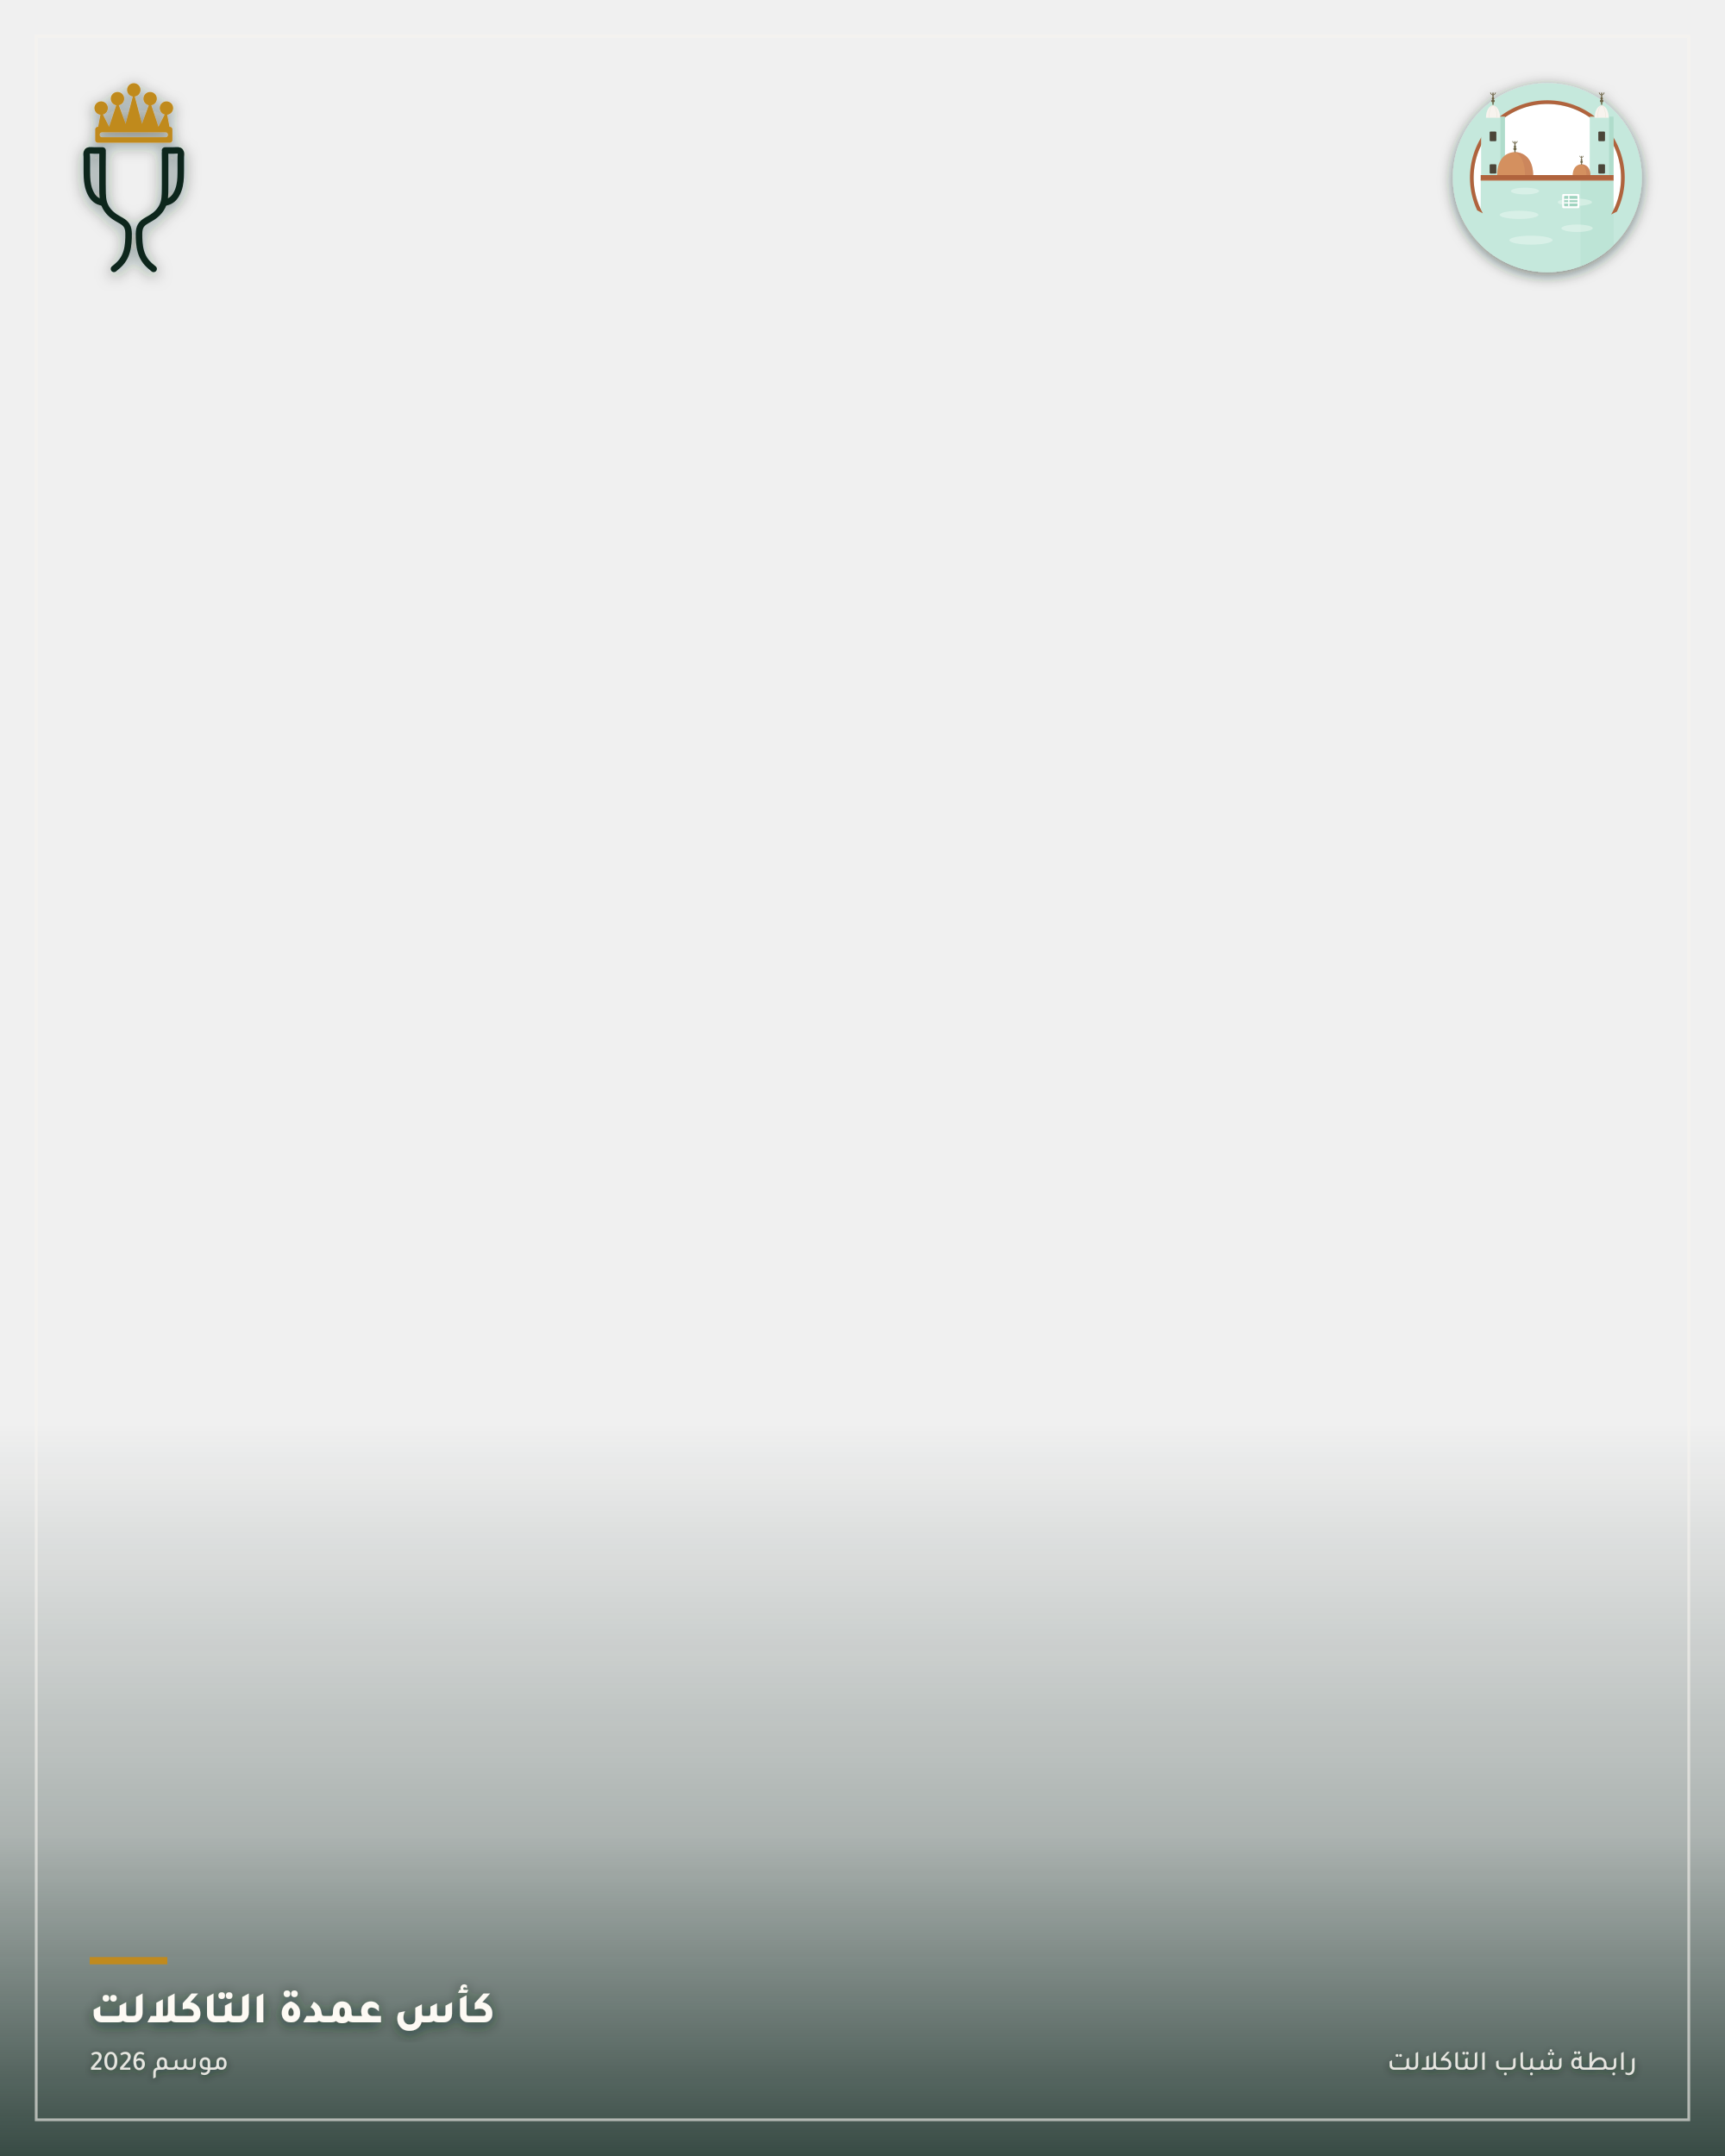
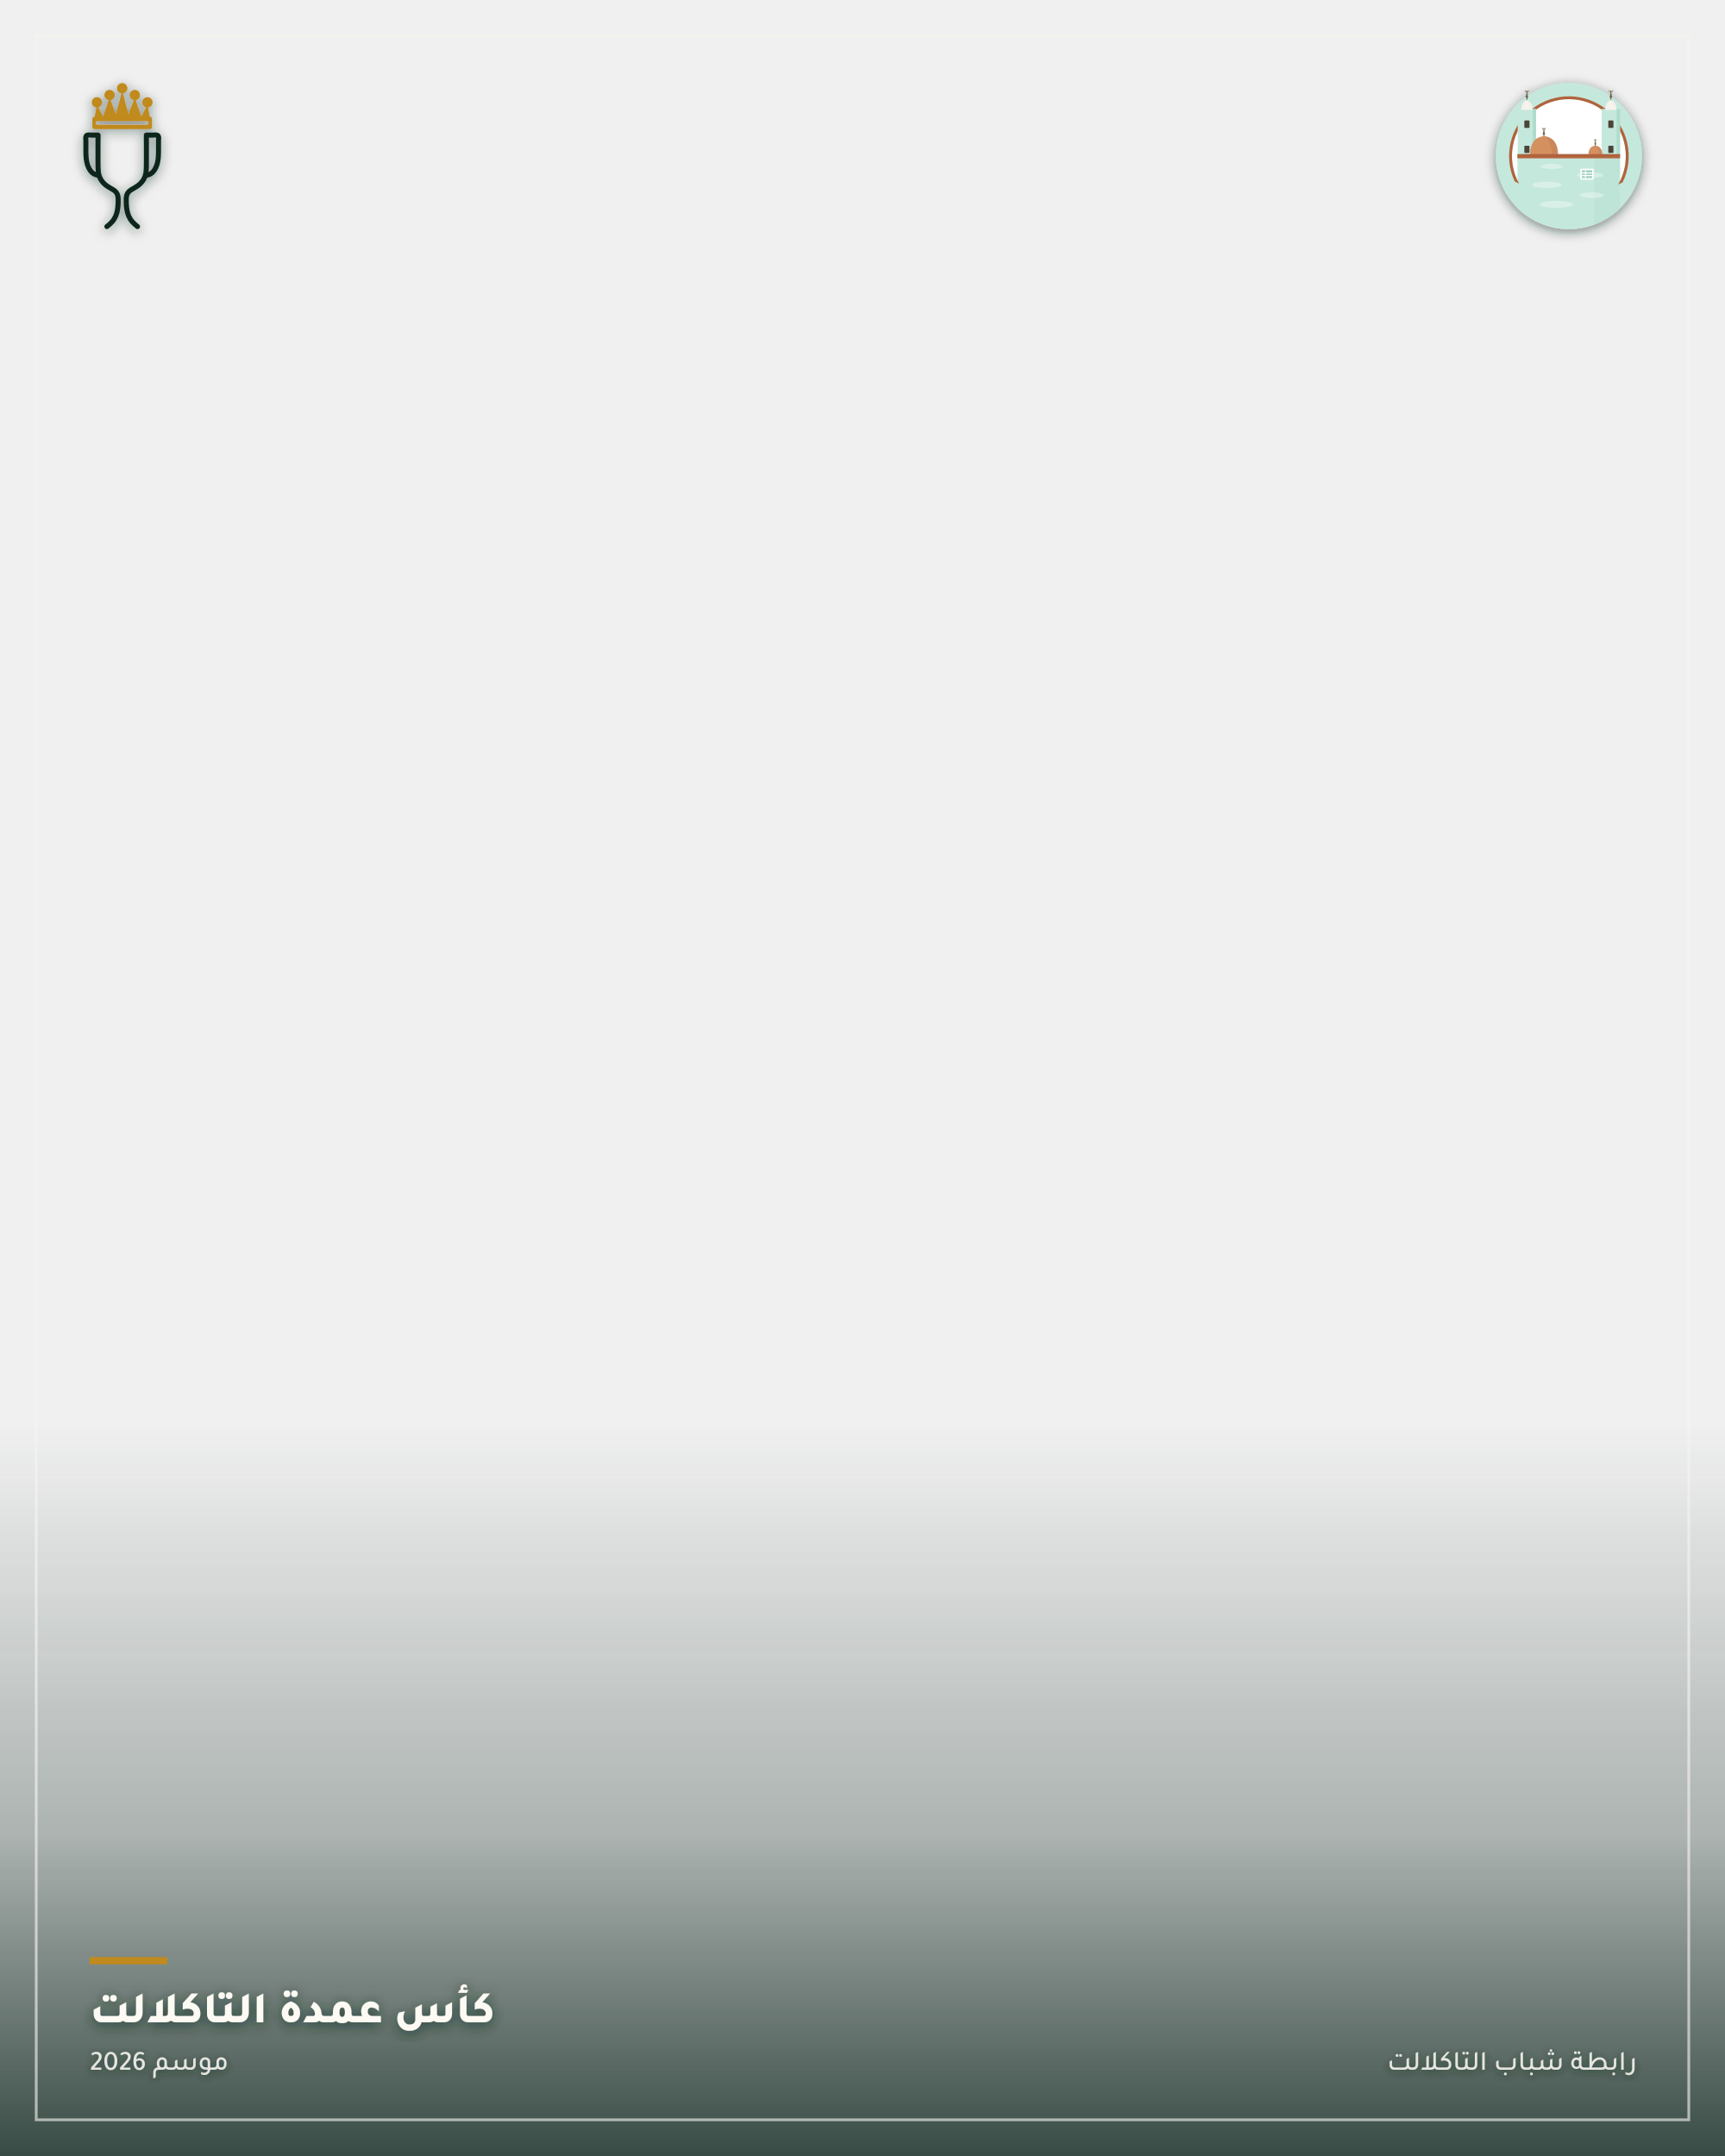
<svg xmlns="http://www.w3.org/2000/svg" viewBox="0 0 4096 5120" width="4096" height="5120">
  <defs>
    <linearGradient id="fhaze" x1="0" y1="5120" x2="0" y2="0" gradientUnits="userSpaceOnUse">
      <stop offset="0" stop-color="#10271f" stop-opacity="0.82" />
      <stop offset="0.15" stop-color="#10271f" stop-opacity="0.3" />
      <stop offset="0.34" stop-color="#10271f" stop-opacity="0" />
    </linearGradient>
    <filter id="fshadow" x="-25%" y="-25%" width="150%" height="150%">
      <feDropShadow dx="0" dy="6.55" stdDeviation="14.34" flood-color="#10271f" flood-opacity="0.72" />
    </filter>
    <filter id="mshadow" x="-25%" y="-25%" width="150%" height="150%">
      <feDropShadow dx="0" dy="9.01" stdDeviation="18.43" flood-color="#10271f" flood-opacity="0.55" />
    </filter>
  </defs>
  <rect x="0" y="0" width="4096" height="5120" fill="url(#fhaze)" />
  <rect x="86.02" y="86.02" width="3923.97" height="4947.97" fill="none" stroke="#f7f3ee" stroke-opacity="0.62" stroke-width="6.55" />
-   <g transform="translate(-42.75 61.44) scale(0.9387)" filter="url(#mshadow)">
+   <g transform="translate(11.65 92.16) scale(0.7253)" filter="url(#mshadow)">
    <g transform="translate(128 128) scale(1)">
      <path fill="none" stroke="#10271f" stroke-width="16.46" stroke-linecap="round" stroke-linejoin="round" d="M 176.97,192.94 C 176.94,196.77 176.91,200.6 176.87,204.42 C 176.84,208.22 176.8,212 176.78,215.8 C 176.76,219.62 176.78,223.45 176.78,227.28 C 176.78,231.11 176.78,234.93 176.78,238.76 C 176.78,242.59 176.78,246.42 176.78,250.24 C 176.78,254.04 176.78,257.82 176.78,261.62 C 176.78,265.44 176.76,269.27 176.78,273.1 C 176.8,276.93 176.83,280.77 176.87,284.58 C 176.92,288.36 176.91,292.12 177.06,295.87 C 177.22,299.61 177.36,303.38 177.82,307.06 C 178.27,310.72 178.83,314.38 179.79,317.88 C 180.75,321.34 182.01,324.73 183.55,327.95 C 185.11,331.19 187,334.33 189.11,337.27 C 191.23,340.23 193.66,343.04 196.26,345.64 C 198.87,348.25 201.75,350.66 204.72,352.88 C 207.71,355.12 210.95,357.05 214.13,359 C 217.29,360.94 220.66,362.6 223.73,364.55 C 226.7,366.44 229.8,368.2 232.29,370.48 C 234.7,372.67 236.92,375.15 238.5,377.91 C 240.09,380.67 241.07,383.84 241.79,387.04 C 242.55,390.38 242.67,394 242.83,397.57 C 242.99,401.25 242.86,405.03 242.73,408.77 C 242.61,412.53 242.42,416.3 242.08,420.06 C 241.73,423.83 241.31,427.63 240.66,431.35 C 240.02,435.06 239.26,438.76 238.22,442.36 C 237.18,445.94 235.96,449.49 234.45,452.9 C 232.95,456.3 231.18,459.65 229.19,462.78 C 227.2,465.89 224.94,468.84 222.51,471.62 C 220.05,474.42 217.28,477 214.51,479.52 C 211.73,482.05 208.74,484.35 205.85,486.77" />
      <path fill="none" stroke="#10271f" stroke-width="16.46" stroke-linecap="round" stroke-linejoin="round" d="M 176.97,187.29 C 170.23,187.29 163.09,187.2 156.74,187.29 C 151.1,187.38 144.03,186.03 140.75,187.76 C 138.67,188.86 137.67,190.78 136.98,192.94 C 136.1,195.69 137.04,199.83 137.08,203.29 C 137.11,206.76 137.15,210.26 137.17,213.73 C 137.19,217.19 137.17,220.62 137.17,224.08 C 137.17,227.55 137.15,231.05 137.17,234.53 C 137.19,237.98 137.2,241.42 137.26,244.87 C 137.33,248.35 137.36,251.86 137.55,255.32 C 137.73,258.75 137.97,262.17 138.39,265.57 C 138.82,268.98 139.35,272.38 140.09,275.73 C 140.82,279.09 141.7,282.47 142.82,285.71 C 143.93,288.93 145.23,292.1 146.77,295.12 C 148.3,298.12 150.02,301.12 152.04,303.77 C 154.01,306.38 156.24,308.9 158.72,310.92 C 161.14,312.9 163.89,314.51 166.71,315.81 C 169.54,317.12 172.67,317.76 175.65,318.73" />
      <path fill="none" stroke="#10271f" stroke-width="16.46" stroke-linecap="round" stroke-linejoin="round" d="M 335.03,192.94 C 335.06,196.77 335.09,200.6 335.13,204.42 C 335.16,208.22 335.2,212 335.22,215.8 C 335.24,219.62 335.22,223.45 335.22,227.28 C 335.22,231.11 335.22,234.93 335.22,238.76 C 335.22,242.59 335.22,246.42 335.22,250.24 C 335.22,254.04 335.22,257.82 335.22,261.62 C 335.22,265.44 335.24,269.27 335.22,273.1 C 335.2,276.93 335.17,280.77 335.13,284.58 C 335.08,288.36 335.09,292.12 334.94,295.87 C 334.78,299.61 334.64,303.38 334.18,307.06 C 333.73,310.72 333.17,314.38 332.21,317.88 C 331.25,321.34 329.99,324.73 328.45,327.95 C 326.89,331.19 325,334.33 322.89,337.27 C 320.77,340.23 318.34,343.04 315.74,345.64 C 313.13,348.25 310.25,350.66 307.28,352.88 C 304.29,355.12 301.05,357.05 297.87,359 C 294.71,360.94 291.34,362.6 288.27,364.55 C 285.3,366.44 282.2,368.2 279.71,370.48 C 277.3,372.67 275.08,375.15 273.5,377.91 C 271.91,380.67 270.93,383.84 270.21,387.04 C 269.45,390.38 269.33,394 269.17,397.57 C 269.01,401.25 269.14,405.03 269.27,408.77 C 269.39,412.53 269.58,416.3 269.92,420.06 C 270.27,423.83 270.69,427.63 271.34,431.35 C 271.98,435.06 272.74,438.76 273.78,442.36 C 274.82,445.94 276.04,449.49 277.55,452.9 C 279.05,456.3 280.82,459.65 282.81,462.78 C 284.8,465.89 287.06,468.84 289.49,471.62 C 291.95,474.42 294.72,477 297.49,479.52 C 300.27,482.05 303.26,484.35 306.15,486.77" />
      <path fill="none" stroke="#10271f" stroke-width="16.46" stroke-linecap="round" stroke-linejoin="round" d="M 335.03,187.29 C 341.77,187.29 348.91,187.2 355.26,187.29 C 360.9,187.38 367.97,186.03 371.25,187.76 C 373.33,188.86 374.33,190.78 375.02,192.94 C 375.9,195.69 374.96,199.83 374.92,203.29 C 374.89,206.76 374.85,210.26 374.83,213.73 C 374.81,217.19 374.83,220.62 374.83,224.08 C 374.83,227.55 374.85,231.05 374.83,234.53 C 374.81,237.98 374.8,241.42 374.74,244.87 C 374.67,248.35 374.64,251.86 374.45,255.32 C 374.27,258.75 374.03,262.17 373.61,265.57 C 373.18,268.98 372.65,272.38 371.91,275.73 C 371.18,279.09 370.3,282.47 369.18,285.71 C 368.07,288.93 366.77,292.1 365.23,295.12 C 363.7,298.12 361.98,301.12 359.96,303.77 C 357.99,306.38 355.76,308.9 353.28,310.92 C 350.86,312.9 348.11,314.51 345.29,315.81 C 342.46,317.12 339.33,317.76 336.35,318.73" />
      <path fill="#c08a1e" d="M 164.74,133.1 L 173.39,87.47 L 193.62,127.46 L 214.7,63.67 L 235.4,120.02 L 256,41.46 L 276.6,120.02 L 297.3,63.67 L 318.38,127.46 L 338.61,87.47 L 347.26,133.1 Z" />
      <path fill="#c08a1e" d="M 173.39,63.01 a 16.94,16.94 0 1 1 -0.01,0 Z" />
      <path fill="#c08a1e" d="M 214.7,39.2 a 16.94,16.94 0 1 1 -0.01,0 Z" />
      <path fill="#c08a1e" d="M 256,17 a 16.94,16.94 0 1 1 -0.01,0 Z" />
      <path fill="#c08a1e" d="M 297.3,39.2 a 16.94,16.94 0 1 1 -0.01,0 Z" />
      <path fill="#c08a1e" d="M 338.61,63.01 a 16.94,16.94 0 1 1 -0.01,0 Z" />
      <path fill="#c08a1e" fill-rule="evenodd" d="M 164.74,127.46 H 347.26 A 6.3,6.3 0 0 1 353.57,133.76 V 161.23 A 6.3,6.3 0 0 1 347.26,167.54 H 164.74 A 6.3,6.3 0 0 1 158.43,161.23 V 133.76 A 6.3,6.3 0 0 1 164.74,127.46 Z M 175.37,141.29 A 5.65,5.65 0 0 0 169.72,146.93 V 148.15 A 5.65,5.65 0 0 0 175.37,153.8 H 336.63 A 5.65,5.65 0 0 0 342.28,148.15 V 146.93 A 5.65,5.65 0 0 0 336.63,141.29 Z" />
    </g>
  </g>
-   <g transform="translate(3334.87 82.64) scale(0.8835)" filter="url(#mshadow)">
+   <g transform="translate(3463.17 108.54) scale(0.6827)" filter="url(#mshadow)">
    <g transform="translate(128 128) scale(1)">
      <defs>
        <clipPath id="in7zhgr0-roundel-clip">
          <circle cx="256" cy="256" r="254" />
        </clipPath>
        <g id="in7zhgr0-finial" fill="#6b6244">
          <rect x="-1.7" y="-7" width="3.4" height="7" />
          <ellipse cx="0" cy="-10" rx="4.7" ry="3.9" />
          <rect x="-1.7" y="-15" width="3.4" height="4" />
          <ellipse cx="0" cy="-16.9" rx="3.5" ry="2.8" />
          <rect x="-1.6" y="-27" width="3.2" height="10" />
          <g transform="translate(0,-28.5) scale(0.84,0.74)">
            <path d="M -9,-6.8 C -9.4,-1 -5.6,3 0,4.6 C 5.6,3 9.4,-1 9,-6.8 L 6.2,-5 C 6.3,-1.4 3.8,0.9 0,1.9 C -3.8,0.9 -6.3,-1.4 -6.2,-5 Z" />
          </g>
          <rect x="-1.6" y="-32.5" width="3.2" height="5.5" />
        </g>
        <g id="in7zhgr0-dome">
          <path d="M 0,0 C 0,-42 18,-63 48,-65 C 78,-63 97,-42 97,0 Z" fill="#d4905e" />
          <path d="M 48,-65 C 78,-63 97,-42 97,0 L 75,0 C 75,-38 64,-58 48,-65 Z" fill="#c47c5a" opacity="0.5" />
        </g>
        <g id="in7zhgr0-minaret-shaft">
          <rect x="-32" y="-165" width="64" height="165" fill="#c5e8dc" />
          <rect x="20" y="-165" width="12" height="165" fill="#a0d4c0" opacity="0.6" />
          <rect x="-9" y="-125" width="18" height="26" rx="2.5" fill="#4b4539" />
          <rect x="-9" y="-37" width="18" height="25" rx="2.5" fill="#4b4539" />
        </g>
        <g id="in7zhgr0-minaret-top">
          <path d="M -19,-162 A 19,33 0 0 1 19,-162 Z" fill="#f7f3ee" />
          <g fill="none" stroke="#ede7dc" stroke-width="1.5" stroke-linecap="round">
            <path d="M 0,-195 A 10.8,33 0 0 0 -10.8,-162" />
            <path d="M 0,-195 A 10.8,33 0 0 1 10.8,-162" />
          </g>
          <use href="#in7zhgr0-finial" transform="translate(0,-197)" />
        </g>
      </defs>
      <circle cx="256" cy="256" r="254" fill="#c5e8dc" />
      <g clip-path="url(#in7zhgr0-roundel-clip)">
        <circle cx="256" cy="256" r="198" fill="#ffffff" />
        <rect x="77" y="249" width="357" height="270" fill="#c5e8dc" />
        <rect x="345" y="249" width="89" height="270" fill="#a0d4c0" opacity="0.22" />
        <g fill="#f0faf5" opacity="0.45">
          <ellipse cx="196" cy="292" rx="38" ry="9" />
          <ellipse cx="330" cy="322" rx="46" ry="10" />
          <ellipse cx="180" cy="356" rx="52" ry="11" />
          <ellipse cx="336" cy="392" rx="42" ry="10" />
          <ellipse cx="212" cy="424" rx="58" ry="12" />
        </g>
        <path d="M 82.83,351.99 L 67.49,343.9 A 208,208 0 1 1 442.95,347.18 L 427.47,355 A 198,198 0 1 0 82.83,351.99 Z" fill="#b0643e" />
        <use href="#in7zhgr0-minaret-shaft" transform="translate(110,257)" />
        <use href="#in7zhgr0-minaret-shaft" transform="translate(402,257)" />
        <use href="#in7zhgr0-dome" transform="translate(121,252)" />
        <use href="#in7zhgr0-finial" transform="translate(169,188) scale(0.92)" />
        <use href="#in7zhgr0-dome" transform="translate(324,252) scale(0.4948)" />
        <use href="#in7zhgr0-finial" transform="translate(348,221) scale(0.72)" />
        <rect x="77" y="249" width="357" height="14" fill="#b0643e" />
        <rect x="77" y="261" width="357" height="4" fill="#c47c5a" opacity="0.55" />
        <g transform="translate(296,300)">
          <rect x="0" y="0" width="46" height="38" rx="3" fill="#ffffff" />
          <rect x="5" y="5" width="36" height="28" rx="2" fill="#a0d4c0" />
          <rect x="5" y="13" width="36" height="3.5" fill="#ffffff" />
          <rect x="5" y="22" width="36" height="3.5" fill="#ffffff" />
          <rect x="16" y="5" width="3.5" height="28" fill="#ffffff" />
        </g>
      </g>
      <use href="#in7zhgr0-minaret-top" transform="translate(110,257)" />
      <use href="#in7zhgr0-minaret-top" transform="translate(402,257)" />
    </g>
  </g>
  <rect x="212.99" y="4647.62" width="184.32" height="17.2" fill="#c08a1e" />
  <path d="M36.5,-46.5Q33.1,-46.5 31.05,-48.6Q29,-50.7 29,-54.1Q29,-57.4 31.05,-59.4Q33.1,-61.4 36.5,-61.4Q39.8,-61.4 41.8,-59.4Q43.8,-57.4 43.8,-54.1Q43.8,-50.6 41.8,-48.55Q39.8,-46.5 36.5,-46.5ZM53.2,-46.5Q49.8,-46.5 47.75,-48.6Q45.7,-50.7 45.7,-54.1Q45.7,-57.4 47.75,-59.4Q49.8,-61.4 53.2,-61.4Q56.5,-61.4 58.5,-59.4Q60.5,-57.4 60.5,-54.1Q60.5,-50.6 58.5,-48.55Q56.5,-46.5 53.2,-46.5ZM87.5,-14L95.6,-14L95.6,0L86.1,0Q79.1,0 74.5,-3.4Q69.7,0 62.8,0L27.1,0Q18.4,0 13.4,-5.9Q9,-11 9,-19.1L9,-28.3L23.5,-36L23.5,-19.9Q23.5,-16.6 24.75,-15.3Q26,-14 29.2,-14L61.5,-14Q64.7,-14 65.95,-15.3Q67.2,-16.6 67.2,-19.9L67.2,-37.3L81.7,-45L81.7,-19.8Q81.7,-16.6 83,-15.3Q84.3,-14 87.5,-14Z M89.9,0L89.9,-14L96.4,-14Q100.6,-14 102.25,-15.75Q103.9,-17.5 103.9,-21.9L103.9,-56.8L118.4,-64.5L118.4,-21.8Q118.4,-11.6 112.2,-5.6Q106.5,0 97.1,0L89.9,0Z M195.8,-14L205.6,-14L205.6,0L194.4,0Q186.9,0 182,-4Q176.6,0 168.8,0L129.4,0L136.7,-14L149.3,-14L149.3,-43.8L163.8,-51.5L163.8,-14L168.1,-14Q172.2,-14 173.85,-15.75Q175.5,-17.5 175.5,-21.9L175.5,-56.8L190.1,-64.5L190.1,-21.8Q190.1,-20.2 190,-19.5Q190.1,-16.4 191.35,-15.2Q192.6,-14 195.8,-14Z M225.3,-44.9Q231.8,-44 237,-40.5Q247.8,-33.4 247.8,-20L247.8,-18.8Q247.8,-9.6 241.9,-4.5Q236.9,0 228.9,0L200.2,0L200.2,-14L227.5,-14Q233.2,-14 233.2,-19.3L233.2,-19.8Q233.2,-25.8 227.9,-28.8Q224.4,-30.8 219.3,-30.8Q214.3,-30.8 208.6,-28.8L208.6,-42.8L228.1,-64.5L242.7,-64.5L225.3,-44.9Z M281.7,0Q272.5,0 267.3,-5.9Q262.8,-11.1 262.8,-19.2L262.8,-56.8L277.3,-64.5L277.3,-19.8Q277.3,-16.6 278.6,-15.3Q279.9,-14 283.1,-14L292.9,-14L292.9,0L281.7,0Z M295.8,-52.3Q292.4,-52.3 290.35,-54.4Q288.3,-56.5 288.3,-59.9Q288.3,-63.2 290.35,-65.25Q292.4,-67.3 295.8,-67.3Q299.1,-67.3 301.1,-65.3Q303.1,-63.3 303.1,-59.9Q303.1,-56.4 301.1,-54.35Q299.1,-52.3 295.8,-52.3ZM312.5,-52.3Q309.1,-52.3 307.05,-54.4Q305,-56.5 305,-59.9Q305,-63.2 307.05,-65.25Q309.1,-67.3 312.5,-67.3Q315.8,-67.3 317.8,-65.3Q319.8,-63.3 319.8,-59.9Q319.8,-56.4 317.8,-54.35Q315.8,-52.3 312.5,-52.3ZM323.4,-14L333.1,-14L333.1,0L322,0Q315,0 310.4,-3.4Q305.6,0 298.7,0L287.5,0L287.5,-14L297.3,-14Q300.5,-14 301.8,-15.3Q303.1,-16.6 303.1,-19.8L303.1,-37.3L317.6,-45L317.6,-19.8Q317.6,-16.6 318.85,-15.3Q320.1,-14 323.4,-14Z M327.8,0L327.8,-14L334.3,-14Q338.5,-14 340.15,-15.75Q341.8,-17.5 341.8,-21.9L341.8,-56.8L356.3,-64.5L356.3,-21.8Q356.3,-11.6 350.1,-5.6Q344.4,0 335,0L327.8,0Z M374.3,0L374.3,-56.8L388.8,-64.5L388.8,0L374.3,0Z M442,-56.5Q438.6,-56.5 436.55,-58.6Q434.5,-60.7 434.5,-64.1Q434.5,-67.4 436.6,-69.4Q438.7,-71.4 442,-71.4Q445.3,-71.4 447.3,-69.4Q449.3,-67.4 449.3,-64.1Q449.3,-60.6 447.3,-58.55Q445.3,-56.5 442,-56.5ZM458.7,-56.5Q455.3,-56.5 453.25,-58.6Q451.2,-60.7 451.2,-64.1Q451.2,-67.4 453.25,-69.4Q455.3,-71.4 458.7,-71.4Q462,-71.4 464,-69.4Q466,-67.4 466,-64.1Q466,-60.6 464,-58.55Q462,-56.5 458.7,-56.5ZM450.3,0Q440.5,0 435,-6.6Q430.3,-12.3 430.3,-21Q430.3,-30.7 436.4,-37.7Q441.8,-43.9 450.8,-46.8Q461.2,-43.4 466.6,-36Q471.3,-29.4 471.3,-21Q471.3,-10.9 465.2,-5.1Q459.8,0 451.3,0L450.3,0ZM450.3,-14L451.4,-14Q457.1,-14 457.1,-20.9Q457.1,-29 450.8,-33.1Q444.7,-29 444.7,-21.1Q444.7,-14 450.3,-14Z M478.5,0L485.8,-14L500.7,-14Q504.7,-14 504.7,-18.5Q504.7,-28.4 494.9,-33.9L502,-46.1Q517.4,-37.2 519,-21.9Q519.6,-17.1 521.05,-15.55Q522.5,-14 526.7,-14L534.7,-14L534.7,0L526,0Q518.7,0 513.7,-3.6Q510,0 503.4,0L478.5,0Z M592.1,-14L601.9,-14L601.9,0L590.8,0Q584,0 579.5,-3.2Q574.3,2 565.6,2Q557,2 551.8,-3.1Q547.1,0 540.5,0L529.3,0L529.3,-14L539.1,-14Q542.3,-14 543.6,-15.3Q544.9,-16.6 544.9,-19.8L544.9,-22.6Q544.9,-34.5 551.1,-41Q556.6,-46.8 565.6,-46.8Q575.9,-46.8 581.5,-39.3Q586.3,-32.9 586.4,-22.6L586.4,-19.8Q586.4,-16.5 587.65,-15.25Q588.9,-14 592.1,-14ZM565.6,-12Q571.9,-12 571.9,-22.9Q571.9,-33.2 565.6,-33.2Q559.4,-33.2 559.4,-22.9Q559.4,-12 565.6,-12Z M652.4,-14L652.4,0L596.6,0L596.6,-14L610.3,-14Q608.2,-18.9 608.2,-24.7Q608.2,-35.3 615.7,-41.7Q621.8,-46.8 629.9,-46.8Q640.8,-46.8 647.6,-37.3L647.6,-24.7Q640.1,-33.2 631.6,-33.2Q631.5,-33.2 631.4,-33.2L631.2,-33.2Q622.7,-33 622.7,-24.2Q622.7,-19.4 625.8,-16.7Q628.9,-14 634.5,-14L652.4,-14Z M797.1,-37.3L811.6,-45L811.6,-19.2Q811.6,-10 806,-4.8Q801.2,-0.2 793.3,0L782.1,0Q775.3,0 770.5,-3.4Q766,-0.2 759.5,0L748.4,0Q746,0 743.3,-0.5Q741.2,8.9 733.3,14.2Q726.2,19 716.3,19Q702.5,19 695,9.3Q689.1,1.8 689.1,-8.4Q689.1,-16 692.6,-21.9L706.4,-24.8Q702.7,-18.2 702.7,-10.8Q702.7,-3.7 706.45,0.65Q710.2,5 716.3,5Q729.5,5 729.5,-6.9L729.5,-32.6L744,-40.3L744,-19.8Q744,-16.5 745.25,-15.25Q746.5,-14 749.7,-14L757.5,-14Q760.7,-14 761.95,-15.25Q763.2,-16.5 763.2,-19.8L763.2,-35L777.8,-42.6L777.8,-19.8Q777.8,-16.5 779.05,-15.25Q780.3,-14 783.5,-14L791.4,-14Q794.6,-14 795.85,-15.25Q797.1,-16.5 797.1,-19.8L797.1,-37.3Z M825.1,-66.1L828.6,-72.7L831.7,-72.7Q830.6,-74.8 830.6,-77Q830.6,-80.3 833.05,-82.7Q835.5,-85.1 838.9,-85.1Q842.2,-85.1 845,-82.7L845,-76.3Q842.5,-78.6 839.9,-78.6Q838.3,-78.6 837.4,-77.7Q836.6,-76.9 836.6,-75.8Q836.6,-74.3 838,-72.7L848.2,-72.7L844.7,-66.1L825.1,-66.1ZM848.5,0Q839.3,0 834.1,-5.9Q829.6,-11.1 829.6,-19.2L829.6,-52.8L844.1,-60.5L844.1,-19.8Q844.1,-16.6 845.4,-15.3Q846.7,-14 849.9,-14L859.7,-14L859.7,0L848.5,0Z M879.4,-44.9Q885.9,-44 891.1,-40.5Q901.9,-33.4 901.9,-20L901.9,-18.8Q901.9,-9.6 896,-4.5Q891,0 883,0L854.3,0L854.3,-14L881.6,-14Q887.3,-14 887.3,-19.3L887.3,-19.8Q887.3,-25.8 882,-28.8Q878.5,-30.8 873.4,-30.8Q868.4,-30.8 862.7,-28.8L862.7,-42.8L882.2,-64.5L896.8,-64.5L879.4,-44.9Z" transform="translate(212.99 4802.56) scale(1.06)" fill="#fdfaf4" filter="url(#fshadow)" />
  <path d="M5,0L5,-8.1L20.9,-25.8Q28.1,-33.8 30.65,-38.25Q33.2,-42.7 33.2,-47.2Q33.2,-51.4 30.2,-54Q27.2,-56.6 22.2,-56.6Q16.2,-56.6 9.5,-52.2L5.6,-57.8Q14.5,-64.6 23.8,-64.6Q32.5,-64.6 37.9,-59.5Q43,-54.8 43,-47.2Q43,-42.3 40.7,-37.75Q38.4,-33.2 32.7,-26.7L16.1,-7.7L41.6,-7.7L41.6,0L5,0Z M76,1.2Q64.5,1.2 58.2,-9.2Q52.8,-18 52.8,-31.5Q52.8,-46.6 59.9,-56Q66.2,-64.5 76,-64.5Q87.1,-64.5 93.8,-53.6Q99.3,-44.5 99.3,-31.5Q99.3,-16 92.3,-6.9Q86,1.2 76,1.2ZM76,-56.5Q69.6,-56.5 66.1,-50.15Q62.6,-43.8 62.6,-32.1Q62.6,-19.9 66.4,-13Q70,-6.8 75.9,-6.8Q82.3,-6.8 85.9,-13.55Q89.5,-20.3 89.5,-32.1Q89.5,-44.3 85.7,-50.7Q82.2,-56.5 76,-56.5Z M109.5,0L109.5,-8.1L125.4,-25.8Q132.6,-33.8 135.15,-38.25Q137.7,-42.7 137.7,-47.2Q137.7,-51.4 134.7,-54Q131.7,-56.6 126.7,-56.6Q120.7,-56.6 114,-52.2L110.1,-57.8Q119,-64.6 128.3,-64.6Q137,-64.6 142.4,-59.5Q147.5,-54.8 147.5,-47.2Q147.5,-42.3 145.2,-37.75Q142.9,-33.2 137.2,-26.7L120.6,-7.7L146.1,-7.7L146.1,0L109.5,0Z M167.5,-36.5Q171.9,-41.3 179.2,-41.3Q187,-41.3 192.6,-36.1Q198.6,-30.5 198.6,-20.4Q198.6,-11.7 192.9,-5.2Q187.3,1.2 178.5,1.2Q166.8,1.2 161.4,-9.7Q157.5,-17.5 157.5,-29.2Q157.5,-46.7 164.2,-56Q170.3,-64.5 181,-64.5Q190.1,-64.5 196.3,-59.1L193,-53.6Q187.8,-56.5 181.4,-56.5Q175.3,-56.5 171.55,-51.1Q167.8,-45.7 167.5,-36.5ZM167,-28.8Q167.4,-6.4 178.4,-6.4Q183,-6.4 185.9,-10.35Q188.8,-14.3 188.8,-20.4Q188.8,-33.9 177.6,-33.9Q171,-33.9 167,-28.8Z M287.5,-8.1L294.2,-8.1L294.2,0L286.6,0Q278.5,0 273.7,-5Q269,-0.2 260.4,0L247.3,0Q237.5,0 237.5,10L237.5,26.9L228.9,31.5L228.9,9.7Q228.9,1.4 233.7,-3.4Q238,-7.8 245.1,-8.1Q241.5,-13.9 241.5,-22.3Q241.5,-33.2 247.2,-39.3Q252.3,-44.7 260.6,-44.7Q269.1,-44.7 273.7,-39.4Q277.8,-34.7 277.8,-27.1L277.8,-18.1Q277.8,-8.1 287.5,-8.1ZM269.2,-17.4L269.2,-26.7Q269.2,-36.7 260.6,-36.7Q255.6,-36.7 252.85,-32.95Q250.1,-29.2 250.1,-22.5Q250.1,-15.7 252.7,-11.9Q255.3,-8.1 260,-8.1Q269.2,-8.1 269.2,-17.4Z M288.2,0L288.2,-8.1L297.2,-8.1Q306.9,-8.1 306.9,-18.1L306.9,-32.1L315.5,-36.7L315.5,-18.1Q315.5,-8.1 325.3,-8.1L329.9,-8.1Q339.7,-8.1 339.7,-18.1L339.7,-35.5L348.3,-40L348.3,-18.1Q348.3,-8.1 358,-8.1L362.7,-8.1Q372.5,-8.1 372.5,-18.1L372.5,-38.8L381.1,-43.4L381.1,-17.8Q381.1,-9.3 376,-4.5Q371.5,-0.1 364,0L357.1,0Q348.3,0 344,-5.9Q339.7,-0.1 331.2,0L324.3,0Q315.7,0 311.2,-5.9Q306.9,0 298.1,0L288.2,0Z M445.8,-8.1L445.8,0L433.4,0Q433,8.6 426,14.2Q420.1,18.8 412.6,18.8Q406.4,18.8 400.9,15.9L400.9,8.3Q406.2,11.1 411.4,11.1Q416.7,11.1 420.65,7.8Q424.6,4.5 424.7,-0.1Q419.5,-0.3 417,-0.5Q406.2,-1.1 400.7,-7.8Q396.1,-13.4 396.1,-22.3Q396.1,-33.2 401.9,-39.3Q407.1,-44.7 415.6,-44.7Q424.5,-44.7 429.3,-39.4Q433.4,-34.7 433.4,-27.1L433.4,-8.1L445.8,-8.1ZM424.7,-26.5Q424.7,-36.7 415.6,-36.7Q410.4,-36.7 407.5,-32.95Q404.6,-29.2 404.6,-22.5Q404.6,-9.4 417.4,-8.6Q419.8,-8.3 424.7,-8.1L424.7,-26.5Z M456.2,-27.1Q456.2,-35.8 461.4,-40.6Q466,-44.7 473.4,-44.7Q482.9,-44.7 488,-37.7Q492.4,-31.8 492.4,-22.3Q492.4,-11.5 486.8,-5.4Q481.9,0 474,0Q465,0 460.3,-5Q455.5,0 447.4,0L439.8,0L439.8,-8.1L446.4,-8.1Q456.2,-8.1 456.2,-18.1L456.2,-27.1ZM464.8,-17.4Q464.8,-8.1 473.9,-8.1Q478.6,-8.1 481.25,-11.9Q483.9,-15.7 483.9,-22.5Q483.9,-29.2 481.1,-32.95Q478.3,-36.7 473.4,-36.7Q464.8,-36.7 464.8,-26.7L464.8,-17.4Z" transform="translate(212.99 4915.2) scale(0.66)" fill="#fdfaf4" fill-opacity="0.85" filter="url(#fshadow)" />
  <path d="M35.8,-46.5Q30.9,-46.5 30.9,-51.5Q30.9,-56.4 35.8,-56.4Q40.6,-56.4 40.6,-51.5Q40.6,-46.5 35.8,-46.5ZM48.5,-46.5Q43.6,-46.5 43.6,-51.5Q43.6,-56.4 48.5,-56.4Q53.3,-56.4 53.3,-51.5Q53.3,-46.5 48.5,-46.5ZM88.6,-8.1L93.2,-8.1L93.2,0L87.6,0Q79.2,0 74.5,-5.2Q69.8,0 61.4,0L25.7,0Q17.6,0 13,-5.4Q9,-10.1 9,-17.7L9,-29.8L17.6,-34.4L17.6,-18.5Q17.6,-8.1 27.3,-8.1L60.5,-8.1Q70.2,-8.1 70.2,-18.5L70.2,-38.8L78.8,-43.4L78.8,-18.1Q78.8,-8.1 88.6,-8.1Z M87.2,0L87.2,-8.1L92.5,-8.1Q102.9,-8.1 102.9,-19L102.9,-59.9L111.6,-64.5L111.6,-18.9Q111.6,-10 106.3,-4.8Q101.3,0 93.2,0L87.2,0Z M185.1,-8.1L191.7,-8.1L191.7,0L184.1,0Q175.5,0 170.8,-5.5Q165.8,0 157,0L122.6,0L126.8,-8.1L141.4,-8.1L141.4,-46.9L150,-51.5L150,-8.1L156.3,-8.1Q166.7,-8.1 166.7,-19L166.7,-59.9L175.4,-64.5L175.4,-18.9Q175.4,-13.1 177.65,-10.6Q179.9,-8.1 185.1,-8.1Z M205.4,-42.3Q205.5,-42.3 205.7,-42.3Q205.9,-42.3 206,-42.3Q217.3,-42.3 224.3,-35.3Q230.7,-29 230.7,-19.2L230.7,-17.5Q230.7,-8.9 225.4,-4.1Q220.7,0 213.3,0L185.7,0L185.7,-8.1L212.5,-8.1Q222.1,-8.1 222.1,-18.2L222.1,-19.1Q222.1,-26.5 216.3,-30.5Q211.7,-33.6 205.1,-33.6Q199.8,-33.6 194.4,-31.7L194.4,-40.2L216.3,-64.5L225.1,-64.5L205.4,-42.3Z M263.1,0Q254.4,0 249.7,-5.6Q245.7,-10.4 245.7,-17.8L245.7,-59.9L254.3,-64.5L254.3,-18.1Q254.3,-8.1 264.1,-8.1L270.7,-8.1L270.7,0L263.1,0Z M275.9,-54.8Q271,-54.8 271,-59.8Q271,-64.7 275.9,-64.7Q280.7,-64.7 280.7,-59.8Q280.7,-54.8 275.9,-54.8ZM288.7,-54.8Q283.8,-54.8 283.8,-59.8Q283.8,-64.7 288.7,-64.7Q293.5,-64.7 293.5,-59.8Q293.5,-54.8 288.7,-54.8ZM299.5,-8.1L306.1,-8.1L306.1,0L298.5,0Q290.2,0 285.4,-5.3Q280.6,0 272.3,0L264.7,0L264.7,-8.1L271.3,-8.1Q281.1,-8.1 281.1,-18.1L281.1,-38.8L289.7,-43.4L289.7,-18.1Q289.7,-8.1 299.5,-8.1Z M300.1,0L300.1,-8.1L305.4,-8.1Q315.8,-8.1 315.8,-19L315.8,-59.9L324.5,-64.5L324.5,-18.9Q324.5,-10 319.2,-4.8Q314.2,0 306.1,0L300.1,0Z M342.5,0L342.5,-59.9L351.1,-64.5L351.1,0L342.5,0Z M409.1,0Q401,0 396.4,-5.4Q392.4,-10.1 392.4,-17.7L392.4,-29.8L401,-34.4L401,-18.5Q401,-8.1 410.7,-8.1L443.9,-8.1Q453.6,-8.1 453.6,-18.5L453.6,-38.8L462.2,-43.4L462.2,-17.7Q462.2,-9 456.9,-4.2Q452.2,0 444.8,0L409.1,0ZM425.6,19.9Q420.7,19.9 420.7,14.9Q420.7,10 425.6,10Q430.4,10 430.4,14.9Q430.4,19.9 425.6,19.9Z M497.6,0Q488.9,0 484.2,-5.6Q480.2,-10.4 480.2,-17.8L480.2,-59.9L488.8,-64.5L488.8,-18.1Q488.8,-8.1 498.6,-8.1L505.2,-8.1L505.2,0L497.6,0Z M534,-8.1L540.6,-8.1L540.6,0L533,0Q524.7,0 519.9,-5.3Q515.1,0 506.8,0L499.2,0L499.2,-8.1L505.8,-8.1Q515.6,-8.1 515.6,-18.1L515.6,-38.8L524.2,-43.4L524.2,-18.1Q524.2,-8.1 534,-8.1ZM519.3,10Q524.1,10 524.1,14.9Q524.1,19.9 519.3,19.9Q514.4,19.9 514.4,14.9Q514.4,10 519.3,10Z M589.6,-64.7Q585.2,-64.7 585.2,-69.2Q585.2,-73.6 589.6,-73.6Q594,-73.6 594,-69.2Q594,-64.7 589.6,-64.7ZM583.3,-52.8Q578.4,-52.8 578.4,-57.8Q578.4,-62.7 583.3,-62.7Q588.1,-62.7 588.1,-57.8Q588.1,-52.8 583.3,-52.8ZM596,-52.8Q591.1,-52.8 591.1,-57.8Q591.1,-62.7 596,-62.7Q600.8,-62.7 600.8,-57.8Q600.8,-52.8 596,-52.8ZM534.6,0L534.6,-8.1L543.6,-8.1Q553.3,-8.1 553.3,-18.1L553.3,-32.1L561.9,-36.7L561.9,-18.1Q561.9,-8.1 571.7,-8.1L576.3,-8.1Q586.1,-8.1 586.1,-18.1L586.1,-35.5L594.7,-40L594.7,-18.1Q594.7,-8.1 604.4,-8.1L609.1,-8.1Q618.9,-8.1 618.9,-18.1L618.9,-38.8L627.5,-43.4L627.5,-17.8Q627.5,-9.3 622.4,-4.5Q617.9,-0.1 610.4,0L603.5,0Q594.7,0 590.4,-5.9Q586.1,-0.1 577.6,0L570.7,0Q562.1,0 557.6,-5.9Q553.3,0 544.5,0L534.6,0Z M677.5,-56.5Q672.6,-56.5 672.6,-61.5Q672.6,-66.4 677.5,-66.4Q682.3,-66.4 682.3,-61.5Q682.3,-56.5 677.5,-56.5ZM690.2,-56.5Q685.3,-56.5 685.3,-61.5Q685.3,-66.4 690.2,-66.4Q695,-66.4 695,-61.5Q695,-56.5 690.2,-56.5ZM708.8,-8.1L715.4,-8.1L715.4,0L707.8,0Q697.5,0 693,-7.6Q688.2,-3 681.1,-3Q672.3,-3 667.1,-9.6Q662.8,-15.2 662.8,-23.3Q662.8,-33 668.7,-38.9Q673.7,-44 680.9,-44Q686.4,-44 690.4,-41.2L690.4,-45.5L699.1,-50.1L699.1,-18.1Q699.1,-8.1 708.8,-8.1ZM690.4,-31.9Q686.7,-36 681.3,-36Q676.9,-36 674.1,-32.45Q671.3,-28.9 671.3,-23.2Q671.3,-17.4 674.1,-13.9Q676.9,-10.4 681.4,-10.4Q687,-10.4 690.6,-15Q690.4,-16.8 690.4,-17.8L690.4,-31.9Z M798.8,-8.1L805.4,-8.1L805.4,0L797.8,0Q789.8,0 785.3,-4.7Q781.2,0 773.7,0L709.4,0L709.4,-8.1L728,-8.1L728.3,-9.2L728.3,-59.9L736.9,-64.5L736.9,-27.9Q748.3,-44.7 765.2,-44.7Q776.5,-44.7 783.3,-36.8Q789.1,-30.1 789.1,-20.3L789.1,-17.9Q789.1,-8.1 798.8,-8.1ZM780.4,-17.5L780.4,-20.3Q780.4,-28.1 775.6,-32.7Q771.5,-36.7 765.3,-36.7Q755,-36.7 746.7,-27.4Q740.5,-20.4 736.9,-9.9L736.9,-8.1L773,-8.1Q777.3,-8.1 778.85,-10.1Q780.4,-12.1 780.4,-17.5Z M799.4,0L799.4,-8.1L806,-8.1Q815.8,-8.1 815.8,-18.1L815.8,-38.8L824.4,-43.4L824.4,-17.8Q824.4,-9.3 819.3,-4.4Q814.6,0 807,0L799.4,0ZM815.5,19.9Q810.6,19.9 810.6,14.9Q810.6,10 815.5,10Q820.3,10 820.3,14.9Q820.3,19.9 815.5,19.9Z M842.4,0L842.4,-59.9L851,-64.5L851,0L842.4,0Z M890.3,-5.3Q890.3,5.9 884.4,12.7Q878.8,19.2 869.5,19.2Q863.5,19.2 857.8,16.2L857.8,8.7Q862.9,11.5 868,11.5Q874.4,11.5 878,7.2Q881.6,2.9 881.6,-4.7L881.6,-38.8L890.3,-43.4L890.3,-5.3Z" transform="translate(3293.64 4915.2) scale(0.66)" fill="#fdfaf4" fill-opacity="0.85" filter="url(#fshadow)" />
</svg>
